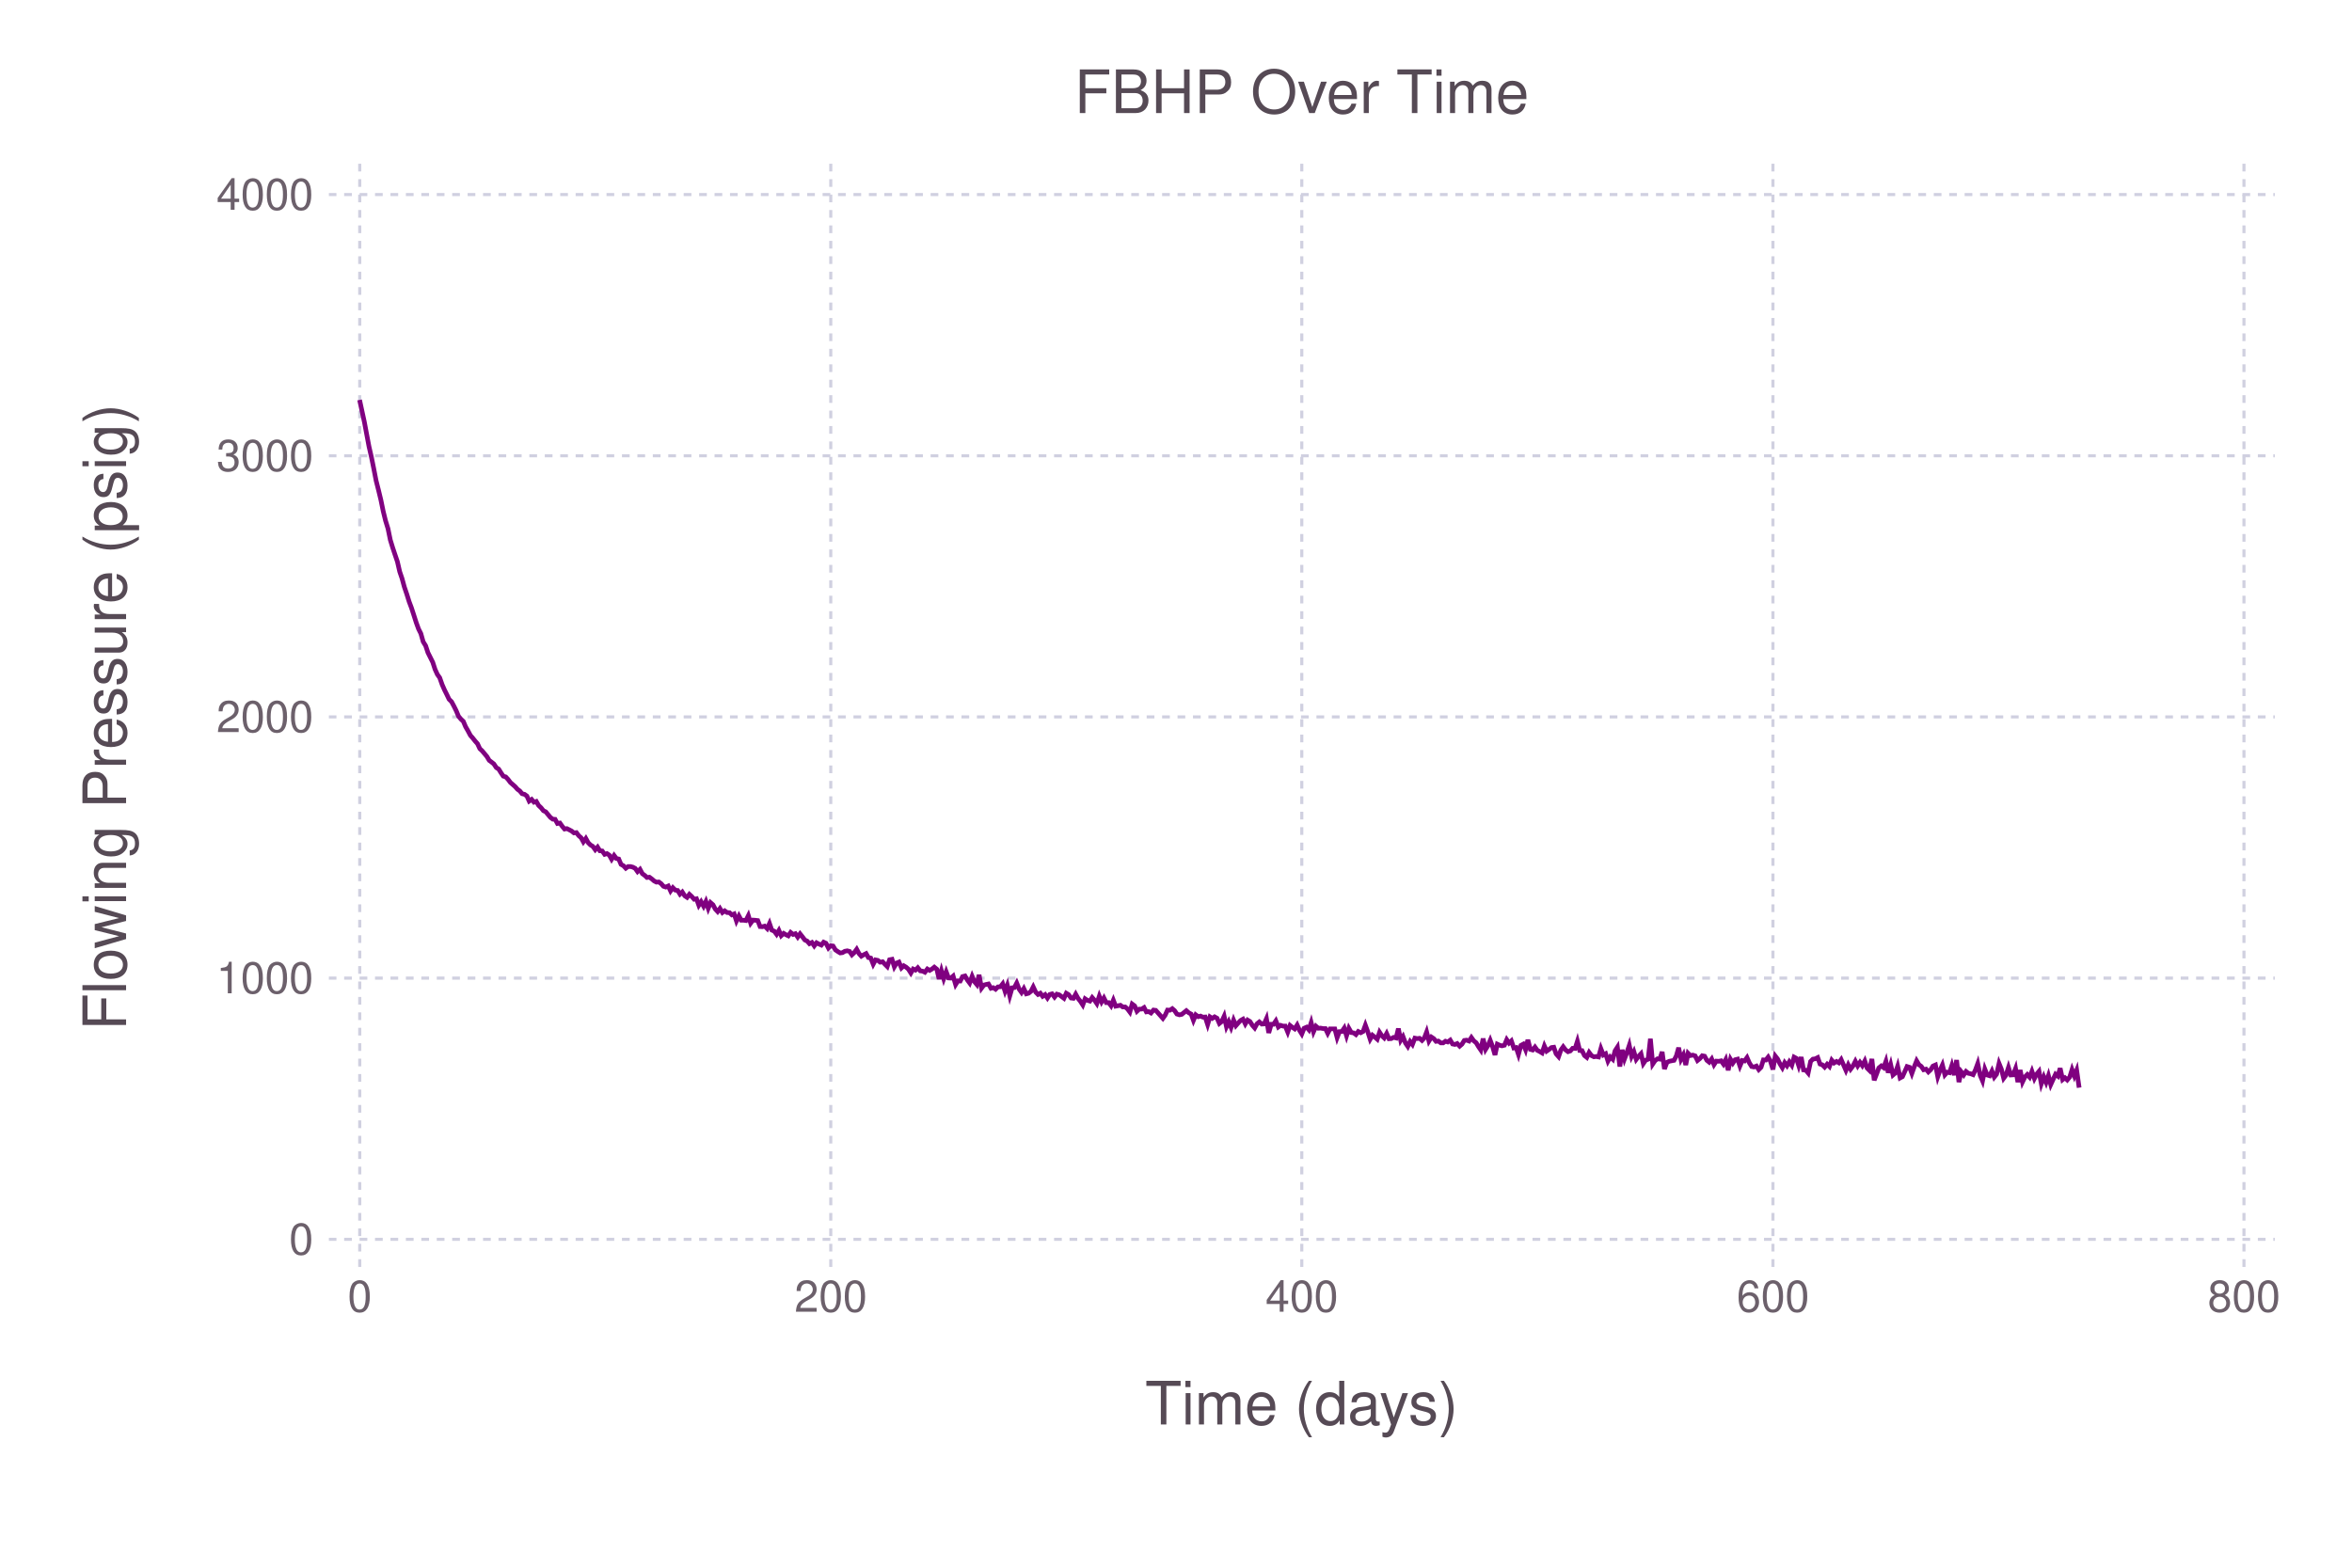
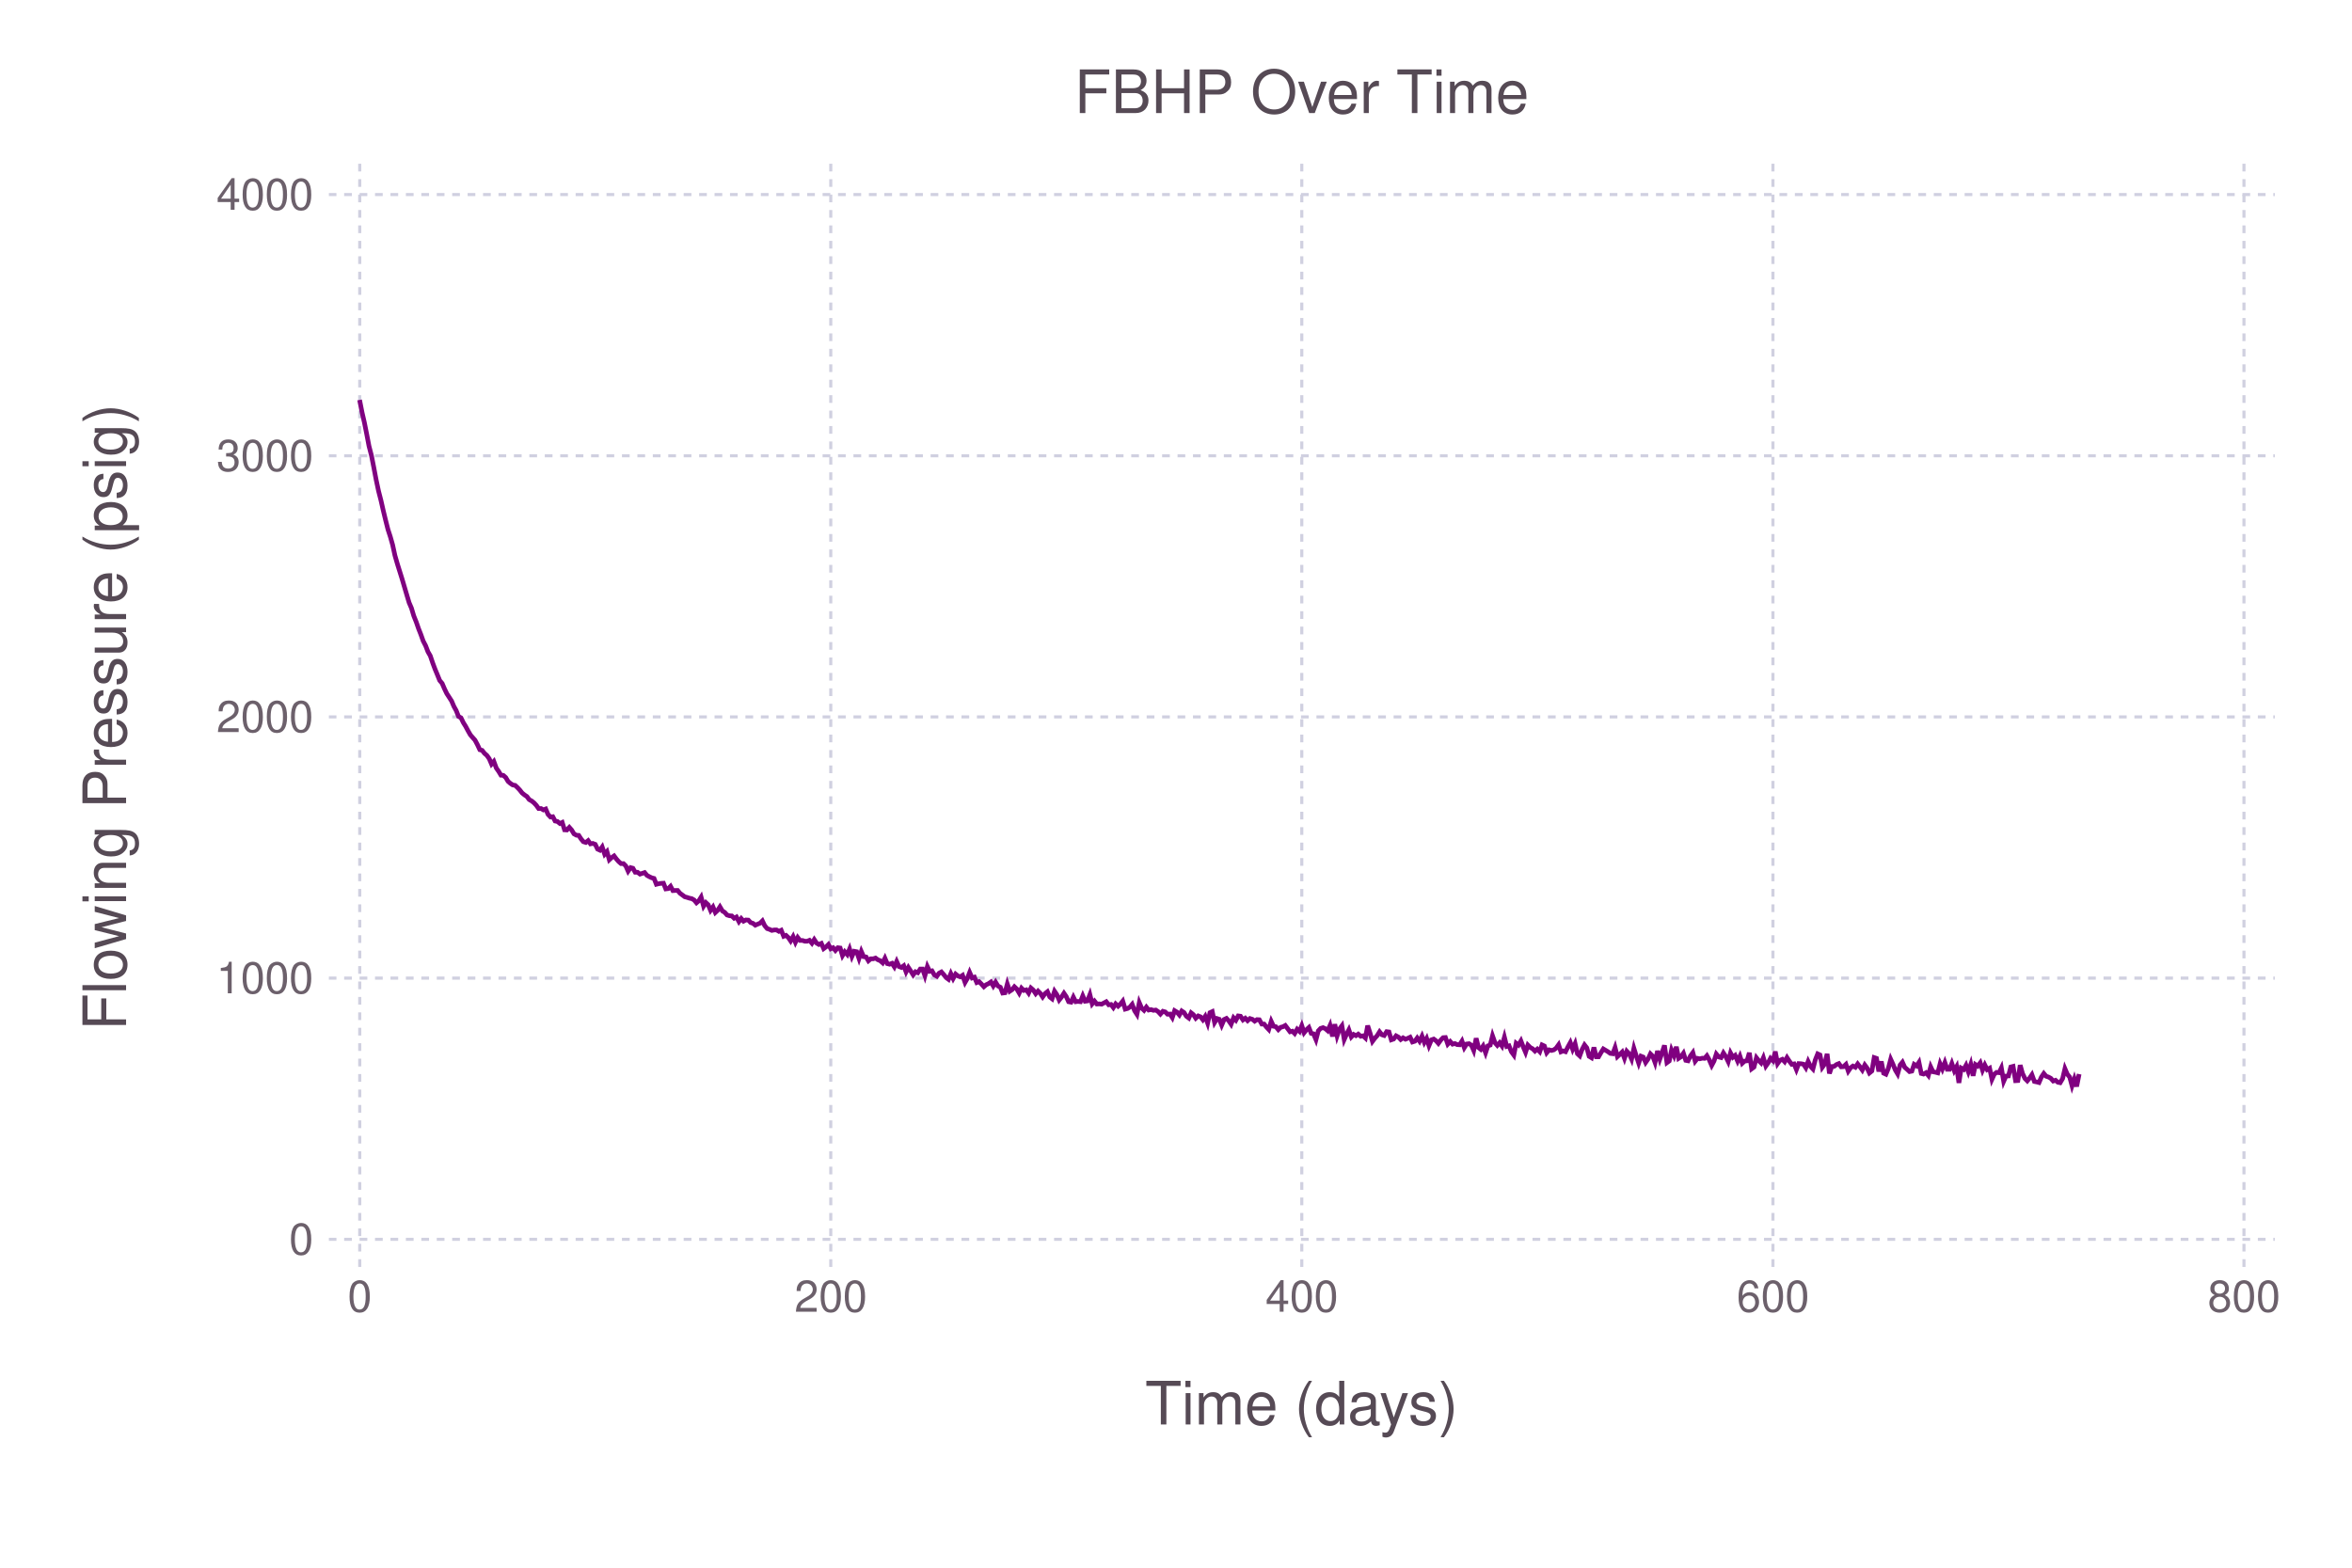
<svg xmlns="http://www.w3.org/2000/svg" version="1.2" width="152.4mm" height="101.6mm" viewBox="0 0 152.4 101.6" stroke="none" fill="#000000" stroke-width="0.3" font-size="3.88">
  <defs>
    <marker id="arrow" markerWidth="15" markerHeight="7" refX="5" refY="3.5" orient="auto" markerUnits="strokeWidth">
      <path d="M0,0 L15,3.5 L0,7 z" stroke="context-stroke" fill="context-stroke" />
    </marker>
  </defs>
-   <g class="plotroot xscalable yscalable" id="img-894764d9-1">
-     <g font-size="3.88" font-family="'PT Sans','Helvetica Neue','Helvetica',sans-serif" fill="#564A55" stroke="#000000" stroke-opacity="0.000" id="img-894764d9-2">
+   <g class="plotroot xscalable yscalable" id="img-2e7f6f6c-1">
+     <g font-size="3.88" font-family="'PT Sans','Helvetica Neue','Helvetica',sans-serif" fill="#564A55" stroke="#000000" stroke-opacity="0.000" id="img-2e7f6f6c-2">
      <g transform="translate(84.35,89.99)">
        <g class="primitive">
          <text text-anchor="middle" dy="0.6em">Time (days)</text>
        </g>
      </g>
    </g>
-     <g class="guide xlabels" font-size="2.82" font-family="'PT Sans Caption','Helvetica Neue','Helvetica',sans-serif" fill="#6C606B" id="img-894764d9-3">
+     <g class="guide xlabels" font-size="2.82" font-family="'PT Sans Caption','Helvetica Neue','Helvetica',sans-serif" fill="#6C606B" id="img-2e7f6f6c-3">
      <g transform="translate(23.31,83.32)">
        <g class="primitive">
          <text text-anchor="middle" dy="0.6em">0</text>
        </g>
      </g>
      <g transform="translate(53.83,83.32)">
        <g class="primitive">
          <text text-anchor="middle" dy="0.6em">200</text>
        </g>
      </g>
      <g transform="translate(84.35,83.32)">
        <g class="primitive">
          <text text-anchor="middle" dy="0.6em">400</text>
        </g>
      </g>
      <g transform="translate(114.88,83.32)">
        <g class="primitive">
          <text text-anchor="middle" dy="0.6em">600</text>
        </g>
      </g>
      <g transform="translate(145.4,83.32)">
        <g class="primitive">
          <text text-anchor="middle" dy="0.6em">800</text>
        </g>
      </g>
    </g>
-     <g clip-path="url(#img-894764d9-4)">
-       <g id="img-894764d9-5">
-         <g pointer-events="visible" stroke-width="0.3" fill="#000000" fill-opacity="0.000" stroke="#000000" stroke-opacity="0.000" class="guide background" id="img-894764d9-6">
-           <g transform="translate(84.35,46.46)" id="img-894764d9-7">
+     <g clip-path="url(#img-2e7f6f6c-4)">
+       <g id="img-2e7f6f6c-5">
+         <g pointer-events="visible" stroke-width="0.3" fill="#000000" fill-opacity="0.000" stroke="#000000" stroke-opacity="0.000" class="guide background" id="img-2e7f6f6c-6">
+           <g transform="translate(84.35,46.46)" id="img-2e7f6f6c-7">
            <path d="M-63.05,-35.85 L63.05,-35.85 63.05,35.85 -63.05,35.85  z" class="primitive" />
          </g>
        </g>
-         <g class="guide ygridlines xfixed" stroke-dasharray="0.5,0.5" stroke-width="0.2" stroke="#D0D0E0" id="img-894764d9-8">
-           <g transform="translate(84.35,80.32)" id="img-894764d9-9">
+         <g class="guide ygridlines xfixed" stroke-dasharray="0.5,0.5" stroke-width="0.2" stroke="#D0D0E0" id="img-2e7f6f6c-8">
+           <g transform="translate(84.35,80.32)" id="img-2e7f6f6c-9">
            <path fill="none" d="M-63.05,0 L63.05,0 " class="primitive" />
          </g>
-           <g transform="translate(84.35,63.39)" id="img-894764d9-10">
+           <g transform="translate(84.35,63.39)" id="img-2e7f6f6c-10">
            <path fill="none" d="M-63.05,0 L63.05,0 " class="primitive" />
          </g>
-           <g transform="translate(84.35,46.46)" id="img-894764d9-11">
+           <g transform="translate(84.35,46.46)" id="img-2e7f6f6c-11">
            <path fill="none" d="M-63.05,0 L63.05,0 " class="primitive" />
          </g>
-           <g transform="translate(84.35,29.54)" id="img-894764d9-12">
+           <g transform="translate(84.35,29.54)" id="img-2e7f6f6c-12">
            <path fill="none" d="M-63.05,0 L63.05,0 " class="primitive" />
          </g>
-           <g transform="translate(84.35,12.61)" id="img-894764d9-13">
+           <g transform="translate(84.35,12.61)" id="img-2e7f6f6c-13">
            <path fill="none" d="M-63.05,0 L63.05,0 " class="primitive" />
          </g>
        </g>
-         <g class="guide xgridlines yfixed" stroke-dasharray="0.5,0.5" stroke-width="0.2" stroke="#D0D0E0" id="img-894764d9-14">
-           <g transform="translate(23.31,46.46)" id="img-894764d9-15">
+         <g class="guide xgridlines yfixed" stroke-dasharray="0.5,0.5" stroke-width="0.2" stroke="#D0D0E0" id="img-2e7f6f6c-14">
+           <g transform="translate(23.31,46.46)" id="img-2e7f6f6c-15">
            <path fill="none" d="M0,-35.85 L0,35.85 " class="primitive" />
          </g>
-           <g transform="translate(53.83,46.46)" id="img-894764d9-16">
+           <g transform="translate(53.83,46.46)" id="img-2e7f6f6c-16">
            <path fill="none" d="M0,-35.85 L0,35.85 " class="primitive" />
          </g>
-           <g transform="translate(84.35,46.46)" id="img-894764d9-17">
+           <g transform="translate(84.35,46.46)" id="img-2e7f6f6c-17">
            <path fill="none" d="M0,-35.85 L0,35.85 " class="primitive" />
          </g>
-           <g transform="translate(114.88,46.46)" id="img-894764d9-18">
+           <g transform="translate(114.88,46.46)" id="img-2e7f6f6c-18">
            <path fill="none" d="M0,-35.85 L0,35.85 " class="primitive" />
          </g>
-           <g transform="translate(145.4,46.46)" id="img-894764d9-19">
+           <g transform="translate(145.4,46.46)" id="img-2e7f6f6c-19">
            <path fill="none" d="M0,-35.85 L0,35.85 " class="primitive" />
          </g>
        </g>
-         <g class="plotpanel" id="img-894764d9-20">
-           <g stroke-width="0.3" fill="#000000" fill-opacity="0.000" class="geometry" id="img-894764d9-21">
-             <g class="color_RGB{N0f8}(0.502,0.0,0.502)" stroke-dasharray="none" stroke="#800080" id="img-894764d9-22">
-               <g transform="translate(79.01,62.88)" id="img-894764d9-23">
-                 <path fill="none" d="M-55.71,-36.96 L-55.55,-36.22 -55.4,-35.53 -55.25,-34.73 -55.1,-33.94 -54.94,-33.24 -54.79,-32.5 -54.64,-31.73 -54.48,-31.1 -54.33,-30.48 -54.18,-29.75 -54.03,-29.14 -53.87,-28.62 -53.72,-27.89 -53.57,-27.4 -53.42,-26.95 -53.26,-26.48 -53.11,-25.83 -52.96,-25.39 -52.81,-24.84 -52.65,-24.37 -52.5,-23.89 -52.35,-23.49 -52.2,-23.03 -52.04,-22.53 -51.89,-22.12 -51.74,-21.82 -51.59,-21.29 -51.43,-21.03 -51.28,-20.58 -51.13,-20.28 -50.97,-19.96 -50.82,-19.5 -50.67,-19.17 -50.52,-18.96 -50.36,-18.51 -50.21,-18.17 -50.06,-17.87 -49.91,-17.56 -49.75,-17.4 -49.6,-17.12 -49.45,-16.82 -49.3,-16.46 -49.14,-16.27 -48.99,-16.13 -48.84,-15.78 -48.69,-15.52 -48.53,-15.22 -48.38,-15.05 -48.23,-14.86 -48.07,-14.68 -47.92,-14.36 -47.77,-14.22 -47.62,-14.04 -47.46,-13.85 -47.31,-13.6 -47.16,-13.49 -47.01,-13.37 -46.85,-13.13 -46.7,-13.04 -46.55,-12.8 -46.4,-12.58 -46.24,-12.53 -46.09,-12.37 -45.94,-12.17 -45.79,-12.04 -45.63,-11.9 -45.48,-11.73 -45.33,-11.62 -45.18,-11.44 -45.02,-11.4 -44.87,-11.29 -44.72,-10.96 -44.56,-11.07 -44.41,-10.89 -44.26,-10.94 -44.11,-10.68 -43.95,-10.53 -43.8,-10.34 -43.65,-10.27 -43.5,-10.09 -43.34,-9.9 -43.19,-9.79 -43.04,-9.78 -42.89,-9.51 -42.73,-9.54 -42.58,-9.33 -42.43,-9.15 -42.28,-9.18 -42.12,-9.1 -41.97,-9.02 -41.82,-8.9 -41.66,-8.92 -41.51,-8.72 -41.36,-8.59 -41.21,-8.32 -41.05,-8.54 -40.9,-8.27 -40.75,-8.12 -40.6,-8.03 -40.44,-7.81 -40.29,-7.98 -40.14,-7.74 -39.99,-7.73 -39.83,-7.51 -39.68,-7.56 -39.53,-7.46 -39.38,-7.19 -39.22,-7.44 -39.07,-7.24 -38.92,-7.21 -38.77,-6.86 -38.61,-6.77 -38.46,-6.61 -38.31,-6.72 -38.15,-6.72 -38,-6.68 -37.85,-6.6 -37.7,-6.39 -37.54,-6.54 -37.39,-6.26 -37.24,-6.15 -37.09,-6.01 -36.93,-6.03 -36.78,-5.92 -36.63,-5.79 -36.48,-5.71 -36.32,-5.72 -36.17,-5.61 -36.02,-5.44 -35.87,-5.39 -35.71,-5.46 -35.56,-5.14 -35.41,-5.35 -35.25,-5.19 -35.1,-5.17 -34.95,-4.93 -34.8,-5.07 -34.64,-4.82 -34.49,-4.72 -34.34,-4.92 -34.19,-4.78 -34.03,-4.6 -33.88,-4.63 -33.73,-4.21 -33.58,-4.44 -33.42,-4.15 -33.27,-4.46 -33.12,-4.01 -32.97,-4.38 -32.81,-4.24 -32.66,-3.96 -32.51,-3.8 -32.36,-4 -32.2,-3.74 -32.05,-3.85 -31.9,-3.74 -31.74,-3.73 -31.59,-3.59 -31.44,-3.65 -31.29,-3.19 -31.13,-3.52 -30.98,-3.24 -30.83,-3.24 -30.68,-3.22 -30.52,-3.54 -30.37,-3.05 -30.22,-3.25 -30.07,-3.24 -29.91,-3.22 -29.76,-2.83 -29.61,-2.82 -29.46,-2.86 -29.3,-2.7 -29.15,-3.03 -29,-2.6 -28.84,-2.53 -28.69,-2.33 -28.54,-2.58 -28.39,-2.24 -28.23,-2.39 -28.08,-2.3 -27.93,-2.23 -27.78,-2.45 -27.62,-2.32 -27.47,-2.37 -27.32,-2.15 -27.17,-2.36 -27.01,-2.16 -26.86,-1.96 -26.71,-1.89 -26.56,-1.72 -26.4,-1.8 -26.25,-1.58 -26.1,-1.78 -25.95,-1.7 -25.79,-1.63 -25.64,-1.82 -25.49,-1.75 -25.33,-1.44 -25.18,-1.59 -25.03,-1.57 -24.88,-1.32 -24.72,-1.21 -24.57,-1.12 -24.42,-1.14 -24.27,-1.23 -24.11,-1.26 -23.96,-1.22 -23.81,-1 -23.66,-1.14 -23.5,-1.36 -23.35,-1.08 -23.2,-0.91 -23.05,-1 -22.89,-1.08 -22.74,-0.82 -22.59,-0.79 -22.43,-0.39 -22.28,-0.67 -22.13,-0.64 -21.98,-0.52 -21.82,-0.55 -21.67,-0.39 -21.52,-0.24 -21.37,-0.68 -21.21,-0.71 -21.06,-0.22 -20.91,-0.47 -20.76,-0.53 -20.6,-0.15 -20.45,-0.29 -20.3,-0.2 -20.15,-0.07 -19.99,0.18 -19.84,-0.08 -19.69,-0.01 -19.54,-0.16 -19.38,0.04 -19.23,0.06 -19.08,0.13 -18.92,-0.08 -18.77,0.01 -18.62,-0.08 -18.47,-0.2 -18.31,-0.07 -18.16,0.57 -18.01,0.03 -17.86,0.55 -17.7,0.1 -17.55,0.5 -17.4,0.51 -17.25,0.38 -17.09,0.93 -16.94,0.69 -16.79,0.7 -16.64,0.41 -16.48,0.37 -16.33,0.63 -16.18,0.83 -16.02,0.39 -15.87,0.74 -15.72,0.92 -15.57,0.3 -15.41,1.16 -15.26,0.96 -15.11,0.92 -14.96,0.89 -14.8,1.17 -14.65,1.13 -14.5,1.23 -14.35,1.08 -14.19,1.07 -14.04,0.88 -13.89,1.36 -13.74,0.97 -13.58,1.66 -13.43,1.14 -13.28,1.12 -13.13,0.83 -12.97,1.23 -12.82,1.44 -12.67,1.19 -12.51,1.53 -12.36,1.49 -12.21,1.37 -12.06,1.08 -11.9,1.42 -11.75,1.57 -11.6,1.49 -11.45,1.69 -11.29,1.58 -11.14,1.8 -10.99,1.57 -10.84,1.53 -10.68,1.74 -10.53,1.55 -10.38,1.59 -10.23,1.7 -10.07,1.82 -9.92,1.49 -9.77,1.58 -9.61,1.8 -9.46,1.82 -9.31,1.55 -9.16,1.82 -9,2.02 -8.85,2.25 -8.7,1.85 -8.55,1.95 -8.39,2 -8.24,1.77 -8.09,1.94 -7.94,2.16 -7.78,1.68 -7.63,2.05 -7.48,1.8 -7.33,2.1 -7.17,2.1 -7.02,2.3 -6.87,1.94 -6.72,2.33 -6.56,2.3 -6.41,2.27 -6.26,2.38 -6.1,2.38 -5.95,2.51 -5.8,2.71 -5.65,2.19 -5.49,2.31 -5.34,2.66 -5.19,2.52 -5.04,2.52 -4.88,2.42 -4.73,2.7 -4.58,2.68 -4.43,2.77 -4.27,2.58 -4.12,2.6 -3.97,2.77 -3.82,2.94 -3.66,3.12 -3.51,2.91 -3.36,2.58 -3.2,2.59 -3.05,2.49 -2.9,2.62 -2.75,2.84 -2.59,2.89 -2.44,2.86 -2.29,2.74 -2.14,2.62 -1.98,2.76 -1.83,2.84 -1.68,3.25 -1.53,2.89 -1.37,3.01 -1.22,2.97 -1.07,3.04 -0.92,3.03 -0.76,3.52 -0.61,3.02 -0.46,3.12 -0.31,3.02 -0.15,3.11 0,3.45 0.15,3.33 0.31,2.98 0.46,3.66 0.61,3.34 0.76,3.71 0.92,3.23 1.07,3.59 1.22,3.42 1.37,3.26 1.53,3.17 1.68,3.48 1.83,3.23 1.98,3.32 2.14,3.57 2.29,3.74 2.44,3.47 2.59,3.35 2.75,3.49 2.9,3.48 3.05,3.14 3.2,4.06 3.36,3.5 3.51,3.5 3.66,3.28 3.82,3.68 3.97,3.57 4.12,3.62 4.27,3.62 4.43,4.01 4.58,3.58 4.73,3.7 4.88,3.8 5.04,3.55 5.19,3.89 5.34,4.13 5.49,3.76 5.65,3.69 5.8,3.86 5.95,3.39 6.1,3.99 6.26,3.63 6.41,3.76 6.56,3.75 6.72,3.78 6.87,3.78 7.02,4.09 7.17,3.8 7.33,3.8 7.48,3.8 7.63,4.37 7.78,3.98 7.94,3.97 8.09,3.75 8.24,4.25 8.39,3.76 8.55,4.04 8.7,4.06 8.85,4.17 9,3.97 9.16,4.05 9.31,3.97 9.46,3.56 9.61,3.97 9.77,4.47 9.92,4.21 10.07,4.33 10.23,4.47 10.38,4.02 10.53,4.25 10.68,4.39 10.84,4.1 10.99,4.44 11.14,4.43 11.29,4.35 11.45,4.39 11.6,3.78 11.75,4.54 11.9,4.3 12.06,4.72 12.21,4.94 12.36,4.62 12.51,4.81 12.67,4.4 12.82,4.43 12.97,4.41 13.13,4.55 13.28,4.39 13.43,4 13.58,4.59 13.74,4.33 13.89,4.43 14.04,4.61 14.19,4.59 14.35,4.71 14.5,4.71 14.65,4.6 14.8,4.65 14.96,4.53 15.11,4.78 15.26,4.81 15.41,4.75 15.57,4.92 15.72,4.79 15.87,4.55 16.02,4.53 16.18,4.59 16.33,4.36 16.48,4.57 16.64,4.7 16.79,4.95 16.94,5.17 17.09,4.43 17.25,5.13 17.4,4.89 17.55,4.54 17.7,4.94 17.86,5.49 18.01,4.79 18.16,4.86 18.31,4.9 18.47,4.86 18.62,4.5 18.77,4.72 18.92,4.58 19.08,5.04 19.23,5.01 19.38,5.46 19.54,4.87 19.69,4.79 19.84,5.15 19.99,4.51 20.15,5.13 20.3,5.17 20.45,4.98 20.6,5.19 20.76,5.27 20.91,5.36 21.06,4.91 21.21,5.24 21.37,5.13 21.52,5.01 21.67,4.99 21.82,5.42 21.98,5.6 22.13,5.17 22.28,4.96 22.43,5.16 22.59,5.28 22.74,5.23 22.89,5.06 23.05,5.07 23.2,4.6 23.35,5.2 23.5,5.21 23.66,5.53 23.81,5.65 23.96,5.33 24.11,5.53 24.27,5.61 24.42,5.59 24.57,5.62 24.72,5.08 24.88,5.49 25.03,5.41 25.18,5.89 25.33,5.62 25.49,5.77 25.64,5.22 25.79,4.99 25.95,6.24 26.1,5.16 26.25,5.75 26.4,5.35 26.56,4.87 26.71,5.58 26.86,5.28 27.01,5.78 27.17,5.57 27.32,5.41 27.47,6.05 27.62,5.83 27.78,5.77 27.93,4.44 28.08,6.08 28.23,5.86 28.39,5.74 28.54,5.76 28.69,5.29 28.84,6.4 29,5.97 29.15,5.9 29.3,5.87 29.46,5.84 29.61,5.55 29.76,5.02 29.91,5.78 30.07,5.48 30.22,6.14 30.37,5.38 30.52,5.53 30.68,5.5 30.83,5.55 30.98,5.85 31.13,5.73 31.29,5.54 31.44,5.57 31.59,5.84 31.74,5.96 31.9,5.75 32.05,6.12 32.2,5.89 32.36,5.9 32.51,5.87 32.66,6.08 32.81,5.79 32.97,6.48 33.12,5.77 33.27,6.02 33.42,5.8 33.58,5.76 33.73,6.21 33.88,5.85 34.03,5.88 34.19,5.66 34.34,6 34.49,6.24 34.64,6.27 34.8,6.21 34.95,6.44 35.1,6.29 35.25,5.81 35.41,5.82 35.56,5.63 35.71,5.9 35.87,6.43 36.02,5.56 36.17,5.75 36.32,6.06 36.48,6.32 36.63,5.99 36.78,6.19 36.93,5.93 37.09,6.16 37.24,5.63 37.39,5.71 37.54,6.18 37.7,5.63 37.85,6.46 38,6.48 38.15,6.66 38.31,5.91 38.46,5.76 38.61,5.74 38.77,5.66 38.92,6.08 39.07,6.13 39.22,6.28 39.38,6.09 39.53,6.24 39.68,5.83 39.83,6.01 39.99,5.91 40.14,6 40.29,5.79 40.44,6.13 40.6,6.49 40.75,6.13 40.9,6.41 41.05,6.21 41.21,5.9 41.36,6.2 41.51,5.97 41.66,6.18 41.82,5.88 41.97,6.34 42.12,6.49 42.28,5.75 42.43,7.13 42.58,6.74 42.73,6.33 42.89,6.2 43.04,6.31 43.19,5.9 43.34,6.64 43.5,6.12 43.65,6.79 43.8,6.66 43.95,6.22 44.11,6.98 44.26,6.9 44.41,6.57 44.56,6.24 44.72,6.29 44.87,6.69 45.02,6.27 45.18,5.87 45.33,6.12 45.48,6.23 45.63,6.45 45.79,6.41 45.94,6.59 46.09,6.45 46.24,6.21 46.4,6.14 46.55,6.9 46.7,6.47 46.85,6.14 47.01,6.78 47.16,6.61 47.31,6.64 47.46,6.18 47.62,6.8 47.77,5.82 47.92,7.25 48.07,6.58 48.23,6.79 48.38,6.56 48.53,6.68 48.69,6.71 48.84,6.77 48.99,6.46 49.14,6.05 49.3,6.82 49.45,7.17 49.6,6.41 49.75,6.79 49.91,6.84 50.06,6.53 50.21,6.93 50.36,6.74 50.52,6.04 50.67,6.41 50.82,7 50.97,6.8 51.13,6.3 51.28,6.79 51.43,6.78 51.59,6.37 51.74,7.25 51.89,6.47 52.04,7.24 52.2,6.91 52.35,6.76 52.5,6.93 52.65,6.55 52.81,7.02 52.96,6.73 53.11,6.55 53.26,7.36 53.42,6.91 53.57,7.27 53.72,6.83 53.87,7.41 54.03,7.06 54.18,6.74 54.33,6.86 54.48,6.35 54.64,7.09 54.79,6.97 54.94,7.11 55.1,6.92 55.25,6.44 55.4,6.85 55.55,6.48 55.71,7.61 " class="primitive" />
+         <g class="plotpanel" id="img-2e7f6f6c-20">
+           <g stroke-width="0.3" fill="#000000" fill-opacity="0.000" class="geometry" id="img-2e7f6f6c-21">
+             <g class="color_RGB{N0f8}(0.502,0.0,0.502)" stroke-dasharray="none" stroke="#800080" id="img-2e7f6f6c-22">
+               <g transform="translate(79.01,62.87)" id="img-2e7f6f6c-23">
+                 <path fill="none" d="M-55.71,-36.95 L-55.55,-36.14 -55.4,-35.49 -55.25,-34.74 -55.1,-33.96 -54.94,-33.34 -54.79,-32.58 -54.64,-31.79 -54.48,-31.04 -54.33,-30.46 -54.18,-29.8 -54.03,-29.18 -53.87,-28.55 -53.72,-28.09 -53.57,-27.56 -53.42,-26.87 -53.26,-26.32 -53.11,-25.84 -52.96,-25.36 -52.81,-24.85 -52.65,-24.31 -52.5,-23.81 -52.35,-23.46 -52.2,-22.96 -52.04,-22.56 -51.89,-22.13 -51.74,-21.75 -51.59,-21.33 -51.43,-21.02 -51.28,-20.63 -51.13,-20.37 -50.97,-19.9 -50.82,-19.5 -50.67,-19.14 -50.52,-18.77 -50.36,-18.58 -50.21,-18.23 -50.06,-17.92 -49.91,-17.69 -49.75,-17.44 -49.6,-17.09 -49.45,-16.82 -49.3,-16.44 -49.14,-16.35 -48.99,-16.04 -48.84,-15.8 -48.69,-15.52 -48.53,-15.24 -48.38,-15.07 -48.23,-14.9 -48.07,-14.6 -47.92,-14.28 -47.77,-14.24 -47.62,-14.05 -47.46,-13.91 -47.31,-13.7 -47.16,-13.35 -47.01,-13.52 -46.85,-13.09 -46.7,-12.88 -46.55,-12.63 -46.4,-12.62 -46.24,-12.48 -46.09,-12.23 -45.94,-12.1 -45.79,-12 -45.63,-11.97 -45.48,-11.83 -45.33,-11.67 -45.18,-11.48 -45.02,-11.35 -44.87,-11.25 -44.72,-11.05 -44.56,-10.96 -44.41,-10.84 -44.26,-10.68 -44.11,-10.47 -43.95,-10.47 -43.8,-10.38 -43.65,-10.44 -43.5,-10.09 -43.34,-9.92 -43.19,-9.94 -43.04,-9.66 -42.89,-9.63 -42.73,-9.5 -42.58,-9.57 -42.43,-9.09 -42.28,-9.08 -42.12,-9.25 -41.97,-9.08 -41.82,-8.83 -41.66,-8.74 -41.51,-8.73 -41.36,-8.5 -41.21,-8.32 -41.05,-8.27 -40.9,-8.39 -40.75,-8.18 -40.6,-8.21 -40.44,-8.15 -40.29,-7.84 -40.14,-7.77 -39.99,-7.98 -39.83,-7.51 -39.68,-7.68 -39.53,-7.15 -39.38,-7.29 -39.22,-7.4 -39.07,-7.2 -38.92,-7.03 -38.77,-6.9 -38.61,-6.9 -38.46,-6.75 -38.31,-6.41 -38.15,-6.64 -38,-6.6 -37.85,-6.34 -37.7,-6.34 -37.54,-6.22 -37.39,-6.27 -37.24,-6.32 -37.09,-6.14 -36.93,-6.05 -36.78,-5.98 -36.63,-5.94 -36.48,-5.56 -36.32,-5.6 -36.17,-5.62 -36.02,-5.63 -35.87,-5.26 -35.71,-5.28 -35.56,-5.43 -35.41,-5.15 -35.25,-5.16 -35.1,-5.16 -34.95,-4.98 -34.8,-4.87 -34.64,-4.75 -34.49,-4.71 -34.34,-4.66 -34.19,-4.63 -34.03,-4.54 -33.88,-4.36 -33.73,-4.49 -33.58,-4.73 -33.42,-4.14 -33.27,-4.37 -33.12,-4.23 -32.97,-3.87 -32.81,-4.09 -32.66,-3.73 -32.51,-3.87 -32.36,-4.1 -32.2,-3.83 -32.05,-3.74 -31.9,-3.57 -31.74,-3.52 -31.59,-3.51 -31.44,-3.36 -31.29,-3.44 -31.13,-3.14 -30.98,-3.34 -30.83,-3.17 -30.68,-3.25 -30.52,-3.24 -30.37,-3.08 -30.22,-3.03 -30.07,-2.91 -29.91,-2.98 -29.76,-3.04 -29.61,-3.19 -29.46,-2.88 -29.3,-2.69 -29.15,-2.64 -29,-2.57 -28.84,-2.6 -28.69,-2.6 -28.54,-2.51 -28.39,-2.58 -28.23,-2.19 -28.08,-2.25 -27.93,-2.11 -27.78,-1.89 -27.62,-2.17 -27.47,-1.8 -27.32,-2.11 -27.17,-1.92 -27.01,-1.92 -26.86,-1.87 -26.71,-1.87 -26.56,-1.93 -26.4,-1.74 -26.25,-1.98 -26.1,-1.75 -25.95,-1.66 -25.79,-1.73 -25.64,-1.39 -25.49,-1.5 -25.33,-1.66 -25.18,-1.38 -25.03,-1.45 -24.88,-1.27 -24.72,-1.45 -24.57,-1.43 -24.42,-0.94 -24.27,-1.19 -24.11,-1.01 -23.96,-1.37 -23.81,-0.88 -23.66,-1.22 -23.5,-1.19 -23.35,-0.75 -23.2,-1.21 -23.05,-0.87 -22.89,-0.85 -22.74,-0.6 -22.59,-0.73 -22.43,-0.73 -22.28,-0.78 -22.13,-0.67 -21.98,-0.61 -21.82,-0.47 -21.67,-0.77 -21.52,-0.42 -21.37,-0.38 -21.21,-0.44 -21.06,-0.21 -20.91,-0.56 -20.76,-0.23 -20.6,-0.17 -20.45,-0.28 -20.3,0.12 -20.15,-0.17 -19.99,0.07 -19.84,0.31 -19.69,0.11 -19.54,0.17 -19.38,-0.07 -19.23,-0.07 -19.08,0.37 -18.92,-0.23 -18.77,0.08 -18.62,0.05 -18.47,0.31 -18.31,0.4 -18.16,0.2 -18.01,0.12 -17.86,0.29 -17.7,0.49 -17.55,0.6 -17.4,0.23 -17.25,0.55 -17.09,0.26 -16.94,0.38 -16.79,0.44 -16.64,0.34 -16.48,0.8 -16.33,0.54 -16.18,0.15 -16.02,0.51 -15.87,0.46 -15.72,0.81 -15.57,0.75 -15.41,0.91 -15.26,1.08 -15.11,0.95 -14.96,0.88 -14.8,0.77 -14.65,1.03 -14.5,0.78 -14.35,1.03 -14.19,1.11 -14.04,1.49 -13.89,1.47 -13.74,0.9 -13.58,1.37 -13.43,1.27 -13.28,1.08 -13.13,1.22 -12.97,1.49 -12.82,1.17 -12.67,1.32 -12.51,1.28 -12.36,1.49 -12.21,1.16 -12.06,1.29 -11.9,1.53 -11.75,1.36 -11.6,1.51 -11.45,1.74 -11.29,1.52 -11.14,1.4 -10.99,1.74 -10.84,1.86 -10.68,1.37 -10.53,1.59 -10.38,1.94 -10.23,1.75 -10.07,1.5 -9.92,1.72 -9.77,2.05 -9.61,2.08 -9.46,1.75 -9.31,2.05 -9.16,2.03 -9,2.05 -8.85,1.67 -8.7,2.02 -8.55,2 -8.39,1.59 -8.24,2.19 -8.09,2.01 -7.94,2.2 -7.78,2.19 -7.63,2.21 -7.48,2.13 -7.33,2.05 -7.17,2.25 -7.02,2.23 -6.87,2.43 -6.72,2.19 -6.56,2.34 -6.41,2.2 -6.26,2.01 -6.1,2.53 -5.95,2.49 -5.8,2.4 -5.65,2.22 -5.49,2.64 -5.34,2.87 -5.19,2.11 -5.04,2.46 -4.88,2.61 -4.73,2.4 -4.58,2.59 -4.43,2.56 -4.27,2.61 -4.12,2.59 -3.97,2.69 -3.82,2.85 -3.66,2.67 -3.51,2.71 -3.36,2.86 -3.2,2.85 -3.05,3.08 -2.9,2.63 -2.75,2.72 -2.59,2.91 -2.44,2.65 -2.29,2.75 -2.14,2.99 -1.98,3.11 -1.83,2.77 -1.68,2.89 -1.53,3.12 -1.37,2.97 -1.22,3.03 -1.07,3.22 -0.92,3 -0.76,3.44 -0.61,2.76 -0.46,2.69 -0.31,3.4 -0.15,3.14 0,3.19 0.15,3.57 0.31,3.2 0.46,3.13 0.61,3.29 0.76,3.51 0.92,3.09 1.07,3.25 1.22,2.97 1.37,2.99 1.53,3.23 1.68,3.12 1.83,3.28 1.98,3.14 2.14,3.19 2.29,3.31 2.44,3.21 2.59,3.22 2.75,3.5 2.9,3.5 3.05,3.69 3.2,3.85 3.36,3.32 3.51,3.64 3.66,3.67 3.82,3.86 3.97,3.71 4.12,3.67 4.27,3.59 4.43,3.8 4.58,4 4.73,3.96 4.88,4.11 5.04,3.83 5.19,3.97 5.34,3.6 5.49,4.06 5.65,3.86 5.8,3.72 5.95,4.1 6.1,4.13 6.26,4.51 6.41,3.94 6.56,3.78 6.72,3.73 6.87,3.8 7.02,3.93 7.17,3.59 7.33,4.3 7.48,3.51 7.63,4.26 7.78,3.82 7.94,3.61 8.09,4.5 8.24,4.16 8.39,3.87 8.55,4.33 8.7,4.17 8.85,4.25 9,4.15 9.16,4.29 9.31,4.26 9.46,4.4 9.61,3.6 9.77,4.1 9.92,4.62 10.07,4.42 10.23,4.24 10.38,4 10.53,4.19 10.68,4.24 10.84,3.99 10.99,4.01 11.14,4.52 11.29,4.47 11.45,4.26 11.6,4.34 11.75,4.5 11.9,4.39 12.06,4.48 12.21,4.42 12.36,4.35 12.51,4.66 12.67,4.61 12.82,4.4 12.97,4.61 13.13,4.28 13.28,4.69 13.43,4.43 13.58,4.9 13.74,4.52 13.89,4.47 14.04,4.58 14.19,4.75 14.35,4.53 14.5,4.38 14.65,4.37 14.8,4.8 14.96,4.63 15.11,4.8 15.26,4.76 15.41,4.83 15.57,4.84 15.72,4.6 15.87,5.03 16.02,4.79 16.18,4.77 16.33,4.87 16.48,5.21 16.64,4.42 16.79,5.02 16.94,5.14 17.09,4.92 17.25,5.36 17.4,4.91 17.55,4.86 17.7,4.26 17.86,4.71 18.01,4.88 18.16,4.71 18.31,4.92 18.47,4.35 18.62,4.95 18.77,4.91 18.92,5.29 19.08,5.51 19.23,4.74 19.38,4.86 19.54,4.59 19.69,4.98 19.84,5.33 19.99,4.86 20.15,5.02 20.3,5.1 20.45,5.25 20.6,5.12 20.76,5.29 20.91,4.85 21.06,4.92 21.21,5.36 21.37,5.17 21.52,5.21 21.67,5.17 21.82,5.06 21.98,4.84 22.13,5.3 22.28,5.24 22.43,5.29 22.59,4.97 22.74,4.7 22.89,5.13 23.05,4.77 23.2,5.42 23.35,5.56 23.5,5.15 23.66,4.85 23.81,5.04 23.96,5.59 24.11,5.68 24.27,5.01 24.42,5.62 24.57,5.62 24.72,5.36 24.88,5.11 25.03,5.2 25.18,5.29 25.33,5.4 25.49,5.42 25.64,5.02 25.79,5.61 25.95,5.46 26.1,5.31 26.25,5.72 26.4,5.26 26.56,5.43 26.71,5.77 26.86,5.07 27.01,5.55 27.17,6.03 27.32,5.58 27.47,5.64 27.62,5.99 27.78,5.76 27.93,5.43 28.08,5.58 28.23,5.99 28.39,5.24 28.54,5.77 28.69,5.34 28.84,4.88 29,6 29.15,5.89 29.3,5.18 29.46,5.54 29.61,4.97 29.76,5.72 29.91,5.62 30.07,5.39 30.22,5.85 30.37,5.88 30.52,5.57 30.68,5.35 30.83,5.91 30.98,5.72 31.13,5.75 31.29,5.71 31.44,5.72 31.59,5.55 31.74,5.81 31.9,6.18 32.05,5.9 32.2,5.44 32.36,5.63 32.51,5.67 32.66,5.37 32.81,5.6 32.97,5.93 33.12,5.37 33.27,5.65 33.42,5.53 33.58,5.9 33.73,5.58 33.88,6.04 34.03,5.9 34.19,5.88 34.34,5.36 34.49,6.4 34.64,6.29 34.8,5.68 34.95,5.87 35.1,6.02 35.25,5.68 35.41,6.22 35.56,6.01 35.71,5.72 35.87,5.87 36.02,5.28 36.17,6.06 36.32,5.85 36.48,5.78 36.63,5.94 36.78,5.67 36.93,5.9 37.09,6.11 37.24,6.08 37.39,6.45 37.54,6.06 37.7,6.07 37.85,6.1 38,6.33 38.15,5.92 38.31,6.25 38.46,6.41 38.61,5.83 38.77,5.43 38.92,5.5 39.07,6.3 39.22,6.09 39.38,5.43 39.53,6.7 39.68,6.25 39.83,6.24 39.99,6.12 40.14,6.06 40.29,6.27 40.44,6.26 40.6,6.11 40.75,6.55 40.9,6.33 41.05,6.22 41.21,6.3 41.36,6.08 41.51,6.27 41.66,6.48 41.82,6.15 41.97,6.35 42.12,6.67 42.28,6.54 42.43,5.67 42.58,5.72 42.73,6.57 42.89,5.92 43.04,6.68 43.19,6.75 43.34,6.39 43.5,5.78 43.65,6.11 43.8,6.48 43.95,6.73 44.11,6.15 44.26,5.97 44.41,6.3 44.56,6.43 44.72,6.58 44.87,6.55 45.02,6.11 45.18,6.21 45.33,5.98 45.48,6.7 45.63,6.74 45.79,6.65 45.94,6.83 46.09,6.27 46.24,6.59 46.4,6.62 46.55,6.66 46.7,6.07 46.85,6.41 47.01,5.99 47.16,6.43 47.31,6.43 47.46,6.05 47.62,6.52 47.77,6.26 47.92,7.31 48.07,6.35 48.23,6.44 48.38,6.17 48.53,6.59 48.69,6.11 48.84,6.85 48.99,6.12 49.14,6.22 49.3,6.01 49.45,6.49 49.6,6.15 49.75,6.45 49.91,6.36 50.06,7.08 50.21,6.75 50.36,6.63 50.52,6.65 50.67,6.34 50.82,7.21 50.97,6.87 51.13,6.86 51.28,6.28 51.43,6.24 51.59,7.17 51.74,7.16 51.89,6.16 52.04,6.7 52.2,7.03 52.35,7.18 52.5,7 52.65,6.78 52.81,7.22 52.96,7.25 53.11,7.29 53.26,6.94 53.42,6.7 53.57,6.88 53.72,6.93 53.87,7.01 54.03,7.19 54.18,7.14 54.33,7.27 54.48,7.3 54.64,7.03 54.79,6.39 54.94,6.74 55.1,6.94 55.25,7.5 55.4,7.05 55.55,7.54 55.71,6.74 " class="primitive" />
              </g>
            </g>
          </g>
        </g>
      </g>
    </g>
-     <g class="guide ylabels" font-size="2.82" font-family="'PT Sans Caption','Helvetica Neue','Helvetica',sans-serif" fill="#6C606B" id="img-894764d9-24">
-       <g transform="translate(20.3,80.32)" id="img-894764d9-25">
+     <g class="guide ylabels" font-size="2.82" font-family="'PT Sans Caption','Helvetica Neue','Helvetica',sans-serif" fill="#6C606B" id="img-2e7f6f6c-24">
+       <g transform="translate(20.3,80.32)" id="img-2e7f6f6c-25">
        <g class="primitive">
          <text text-anchor="end" dy="0.35em">0</text>
        </g>
      </g>
-       <g transform="translate(20.3,63.39)" id="img-894764d9-26">
+       <g transform="translate(20.3,63.39)" id="img-2e7f6f6c-26">
        <g class="primitive">
          <text text-anchor="end" dy="0.35em">1000</text>
        </g>
      </g>
-       <g transform="translate(20.3,46.46)" id="img-894764d9-27">
+       <g transform="translate(20.3,46.46)" id="img-2e7f6f6c-27">
        <g class="primitive">
          <text text-anchor="end" dy="0.35em">2000</text>
        </g>
      </g>
-       <g transform="translate(20.3,29.54)" id="img-894764d9-28">
+       <g transform="translate(20.3,29.54)" id="img-2e7f6f6c-28">
        <g class="primitive">
          <text text-anchor="end" dy="0.35em">3000</text>
        </g>
      </g>
-       <g transform="translate(20.3,12.61)" id="img-894764d9-29">
+       <g transform="translate(20.3,12.61)" id="img-2e7f6f6c-29">
        <g class="primitive">
          <text text-anchor="end" dy="0.35em">4000</text>
        </g>
      </g>
    </g>
-     <g font-size="3.88" font-family="'PT Sans','Helvetica Neue','Helvetica',sans-serif" fill="#564A55" stroke="#000000" stroke-opacity="0.000" id="img-894764d9-30">
-       <g transform="translate(8.81,44.46)" id="img-894764d9-31">
+     <g font-size="3.88" font-family="'PT Sans','Helvetica Neue','Helvetica',sans-serif" fill="#564A55" stroke="#000000" stroke-opacity="0.000" id="img-2e7f6f6c-30">
+       <g transform="translate(8.81,44.46)" id="img-2e7f6f6c-31">
        <g class="primitive">
          <text text-anchor="middle" dy="0.35em" transform="rotate(-90,0, 2)">Flowing Pressure (psig)</text>
        </g>
      </g>
    </g>
-     <g font-size="3.88" font-family="'PT Sans','Helvetica Neue','Helvetica',sans-serif" fill="#564A55" stroke="#000000" stroke-opacity="0.000" id="img-894764d9-32">
-       <g transform="translate(84.35,5)" id="img-894764d9-33">
+     <g font-size="3.88" font-family="'PT Sans','Helvetica Neue','Helvetica',sans-serif" fill="#564A55" stroke="#000000" stroke-opacity="0.000" id="img-2e7f6f6c-32">
+       <g transform="translate(84.35,5)" id="img-2e7f6f6c-33">
        <g class="primitive">
          <text text-anchor="middle" dy="0.6em">FBHP Over Time</text>
        </g>
      </g>
    </g>
  </g>
  <defs>
-     <clipPath id="img-894764d9-4">
+     <clipPath id="img-2e7f6f6c-4">
      <path d="M21.31,10.61 L147.4,10.61 147.4,82.32 21.31,82.32 " />
    </clipPath>
  </defs>
</svg>
